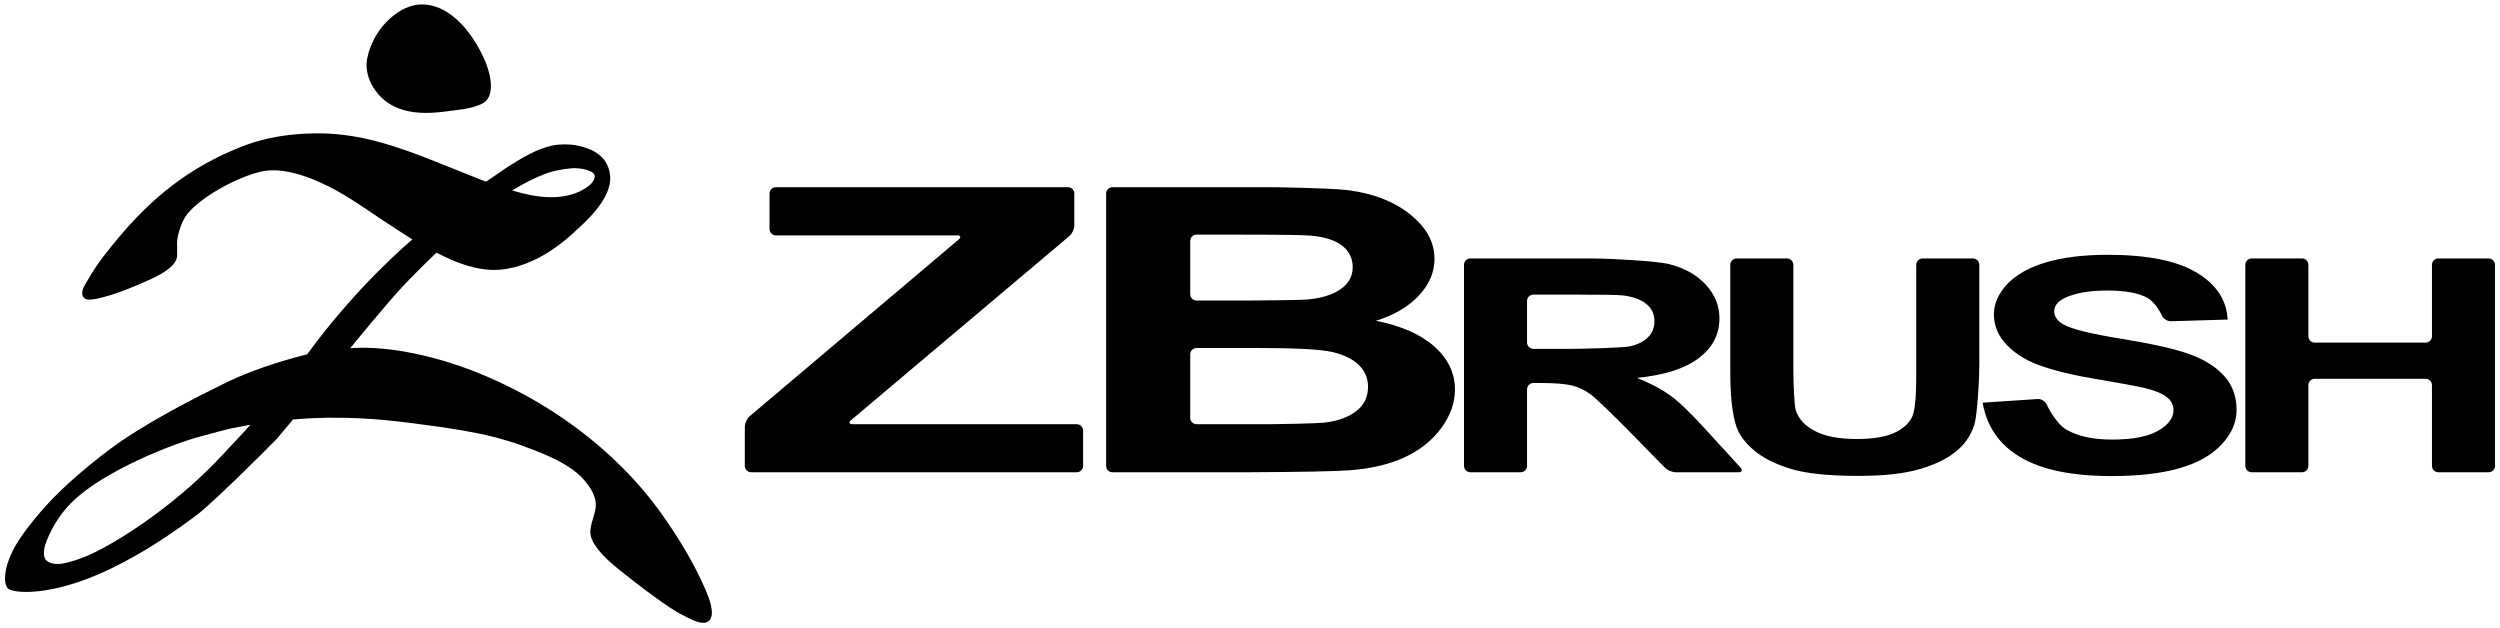
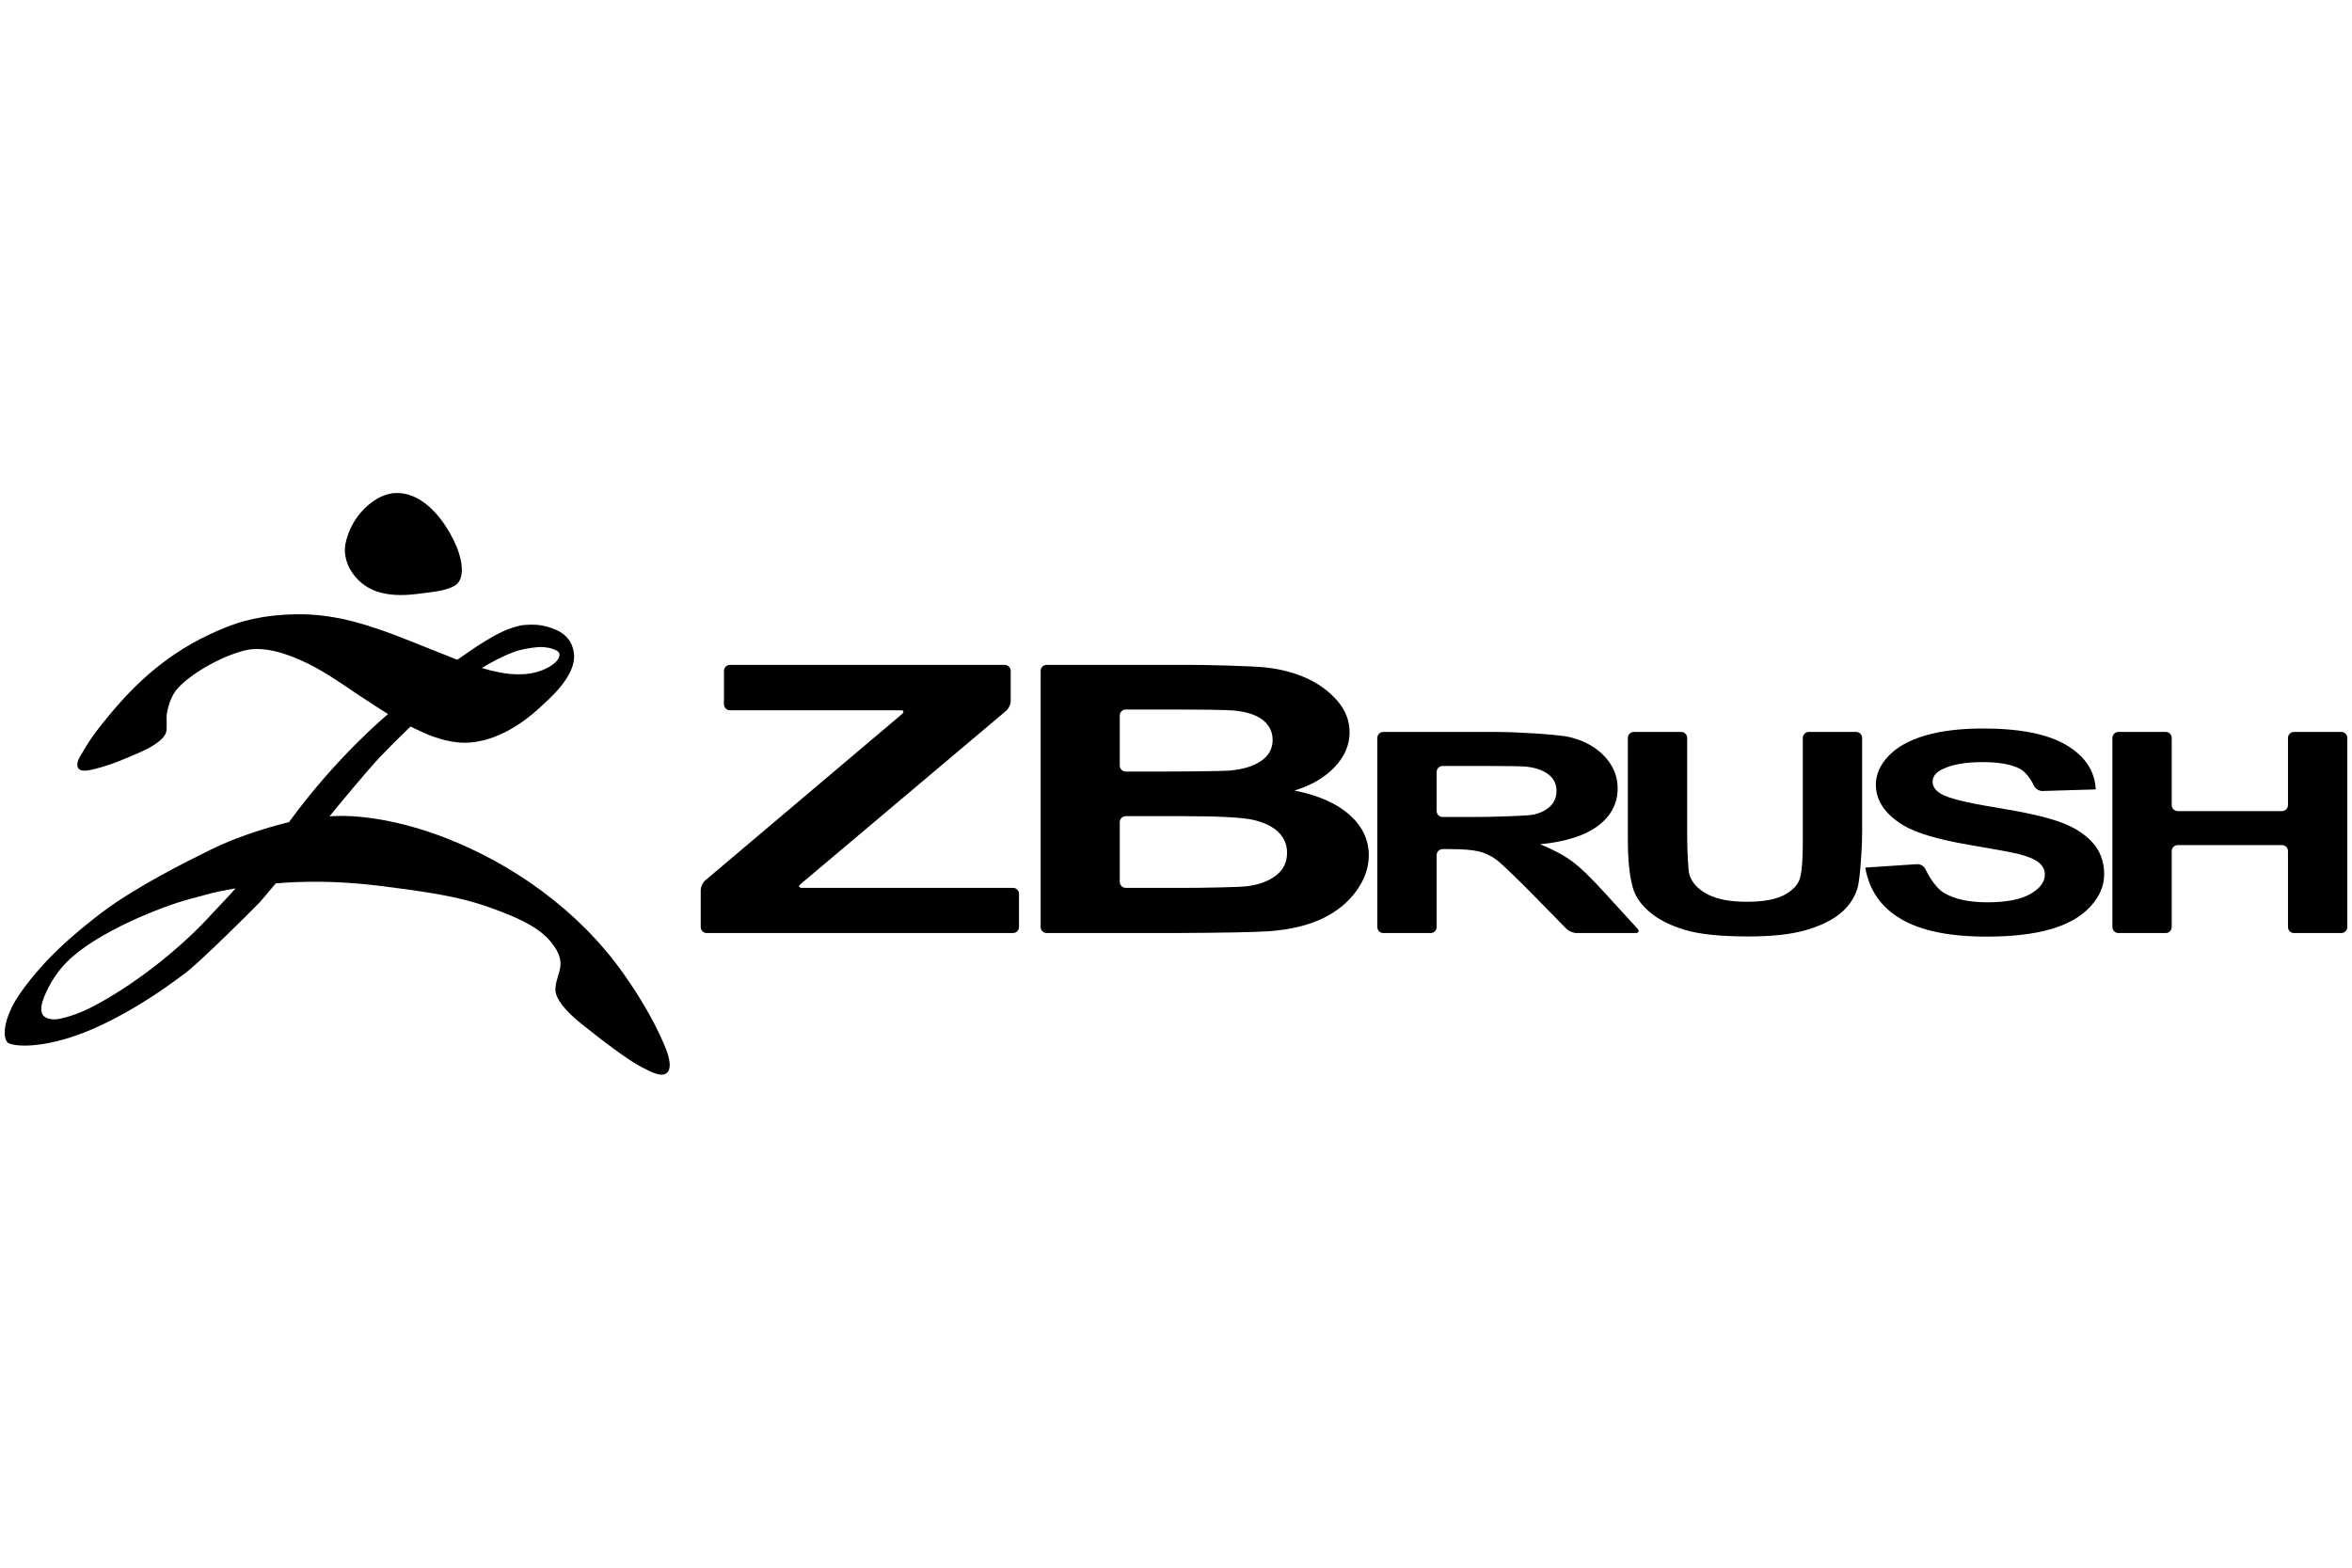
- <svg xmlns="http://www.w3.org/2000/svg" version="1.2" baseProfile="tiny" id="Layer_1" x="0px" y="0px" width="1375px" height="345px" viewBox="0 0 1375 345" overflow="scroll" xml:space="preserve">
+ <svg xmlns="http://www.w3.org/2000/svg" version="1.2" baseProfile="tiny" id="Layer_1" x="0px" y="0px" width="150px" height="100px" viewBox="0 0 1375 345" overflow="scroll" xml:space="preserve">
  <g>
    <path d="M413.141,259.742c-1.927,0-3.493-1.577-3.493-3.49v-21.565c0-1.926,1.199-4.527,2.67-5.764l114.953-97.19   c1.466-1.241,1.095-2.258-0.829-2.258H426.73c-1.924,0-3.497-1.573-3.497-3.497v-19.538c0-1.914,1.573-3.49,3.497-3.49h160.642   c1.92,0,3.497,1.576,3.497,3.49v17.611c0,1.927-1.203,4.509-2.677,5.749L468.09,231.067c-1.473,1.241-1.102,2.251,0.824,2.251   h123.302c1.913,0,3.494,1.577,3.494,3.496v19.438c0,1.913-1.581,3.49-3.494,3.49H413.141z" />
    <path d="M608.377,106.445c0-1.92,1.572-3.496,3.494-3.496h84.557c1.927,0,5.075,0.029,6.985,0.052c0,0,28.146,0.466,37.057,1.496   c8.904,1.037,16.873,3.194,23.893,6.472c7.036,3.282,12.901,7.653,17.578,13.101c4.689,5.459,7.037,11.577,7.037,18.351   c0,7.339-2.895,14.077-8.678,20.21c-5.775,6.129-13.613,10.726-23.507,13.795c13.953,2.776,24.69,7.516,32.185,14.219   c7.498,6.709,11.245,14.594,11.245,23.639c0,7.132-2.413,14.061-7.265,20.807c-4.838,6.731-11.451,12.122-19.839,16.146   c-8.388,4.025-18.728,6.503-31.007,7.431c-7.714,0.572-26.303,0.934-55.775,1.075h-74.467c-1.922,0-3.494-1.574-3.494-3.501   V106.445z M658.117,129.045c-1.918,0-3.494,1.571-3.494,3.489v29.271c0,1.923,1.576,3.497,3.494,3.497h23.318   c1.917,0,5.067-0.01,6.991-0.025c0,0,25.721-0.15,30.099-0.511c7.908-0.642,14.134-2.505,18.657-5.61   c4.539-3.101,6.805-7.187,6.805-12.25c0-4.85-1.953-8.782-5.854-11.818c-3.907-3.032-9.716-4.872-17.429-5.506   c-4.579-0.359-17.754-0.538-39.525-0.538H658.117z M658.117,191.399c-1.918,0-3.494,1.574-3.494,3.486v34.943   c0,1.912,1.576,3.489,3.494,3.489h35.819c1.926,0,5.059-0.017,6.985-0.036c0,0,23.743-0.282,28.223-0.932   c6.87-0.849,12.476-2.934,16.792-6.242c4.318-3.32,6.486-7.762,6.486-13.322c0-4.711-1.674-8.691-4.988-11.984   c-3.354-3.268-8.162-5.659-14.467-7.154c-6.297-1.504-19.969-2.248-41.006-2.248H658.117z" />
    <path d="M808.689,259.742c-1.918,0-3.486-1.574-3.486-3.501V145.642c0-1.925,1.568-3.498,3.486-3.498h66.008   c1.93,0,5.072,0.058,6.993,0.121c0,0,28.204,0.939,36.518,3.048c8.325,2.113,14.978,5.868,19.974,11.272   c5.002,5.401,7.508,11.58,7.508,18.529c0,8.816-3.789,16.109-11.375,21.851c-7.57,5.755-18.891,9.375-33.971,10.87   c7.496,3.004,13.686,6.289,18.569,9.868c4.89,3.589,11.46,9.945,19.745,19.103l18.614,20.36c1.295,1.408,0.79,2.576-1.146,2.576   H921.65c-1.925,0-4.6-1.129-5.945-2.503l-20.174-20.592c-1.354-1.379-3.566-3.607-4.935-4.965c0,0-12.512-12.436-15.793-14.825   c-3.278-2.376-6.759-4.001-10.435-4.884c-3.672-0.88-9.482-1.326-17.461-1.326h-3.532c-1.915,0-3.498,1.568-3.498,3.496v42.098   c0,1.927-1.563,3.501-3.487,3.501H808.689z M839.878,188.38c0,1.93,1.583,3.496,3.498,3.496h18.665   c1.933,0,5.072-0.028,6.988-0.063c0,0,23.545-0.414,27.678-1.377c4.139-0.967,7.384-2.627,9.729-4.974   c2.35-2.347,3.512-5.298,3.512-8.83c0-3.953-1.54-7.147-4.627-9.581c-3.089-2.431-7.441-3.972-13.059-4.61   c-2.813-0.267-11.251-0.4-25.32-0.4h-23.565c-1.915,0-3.498,1.571-3.498,3.498V188.38z" />
    <path d="M951.656,145.642c0-1.925,1.564-3.494,3.489-3.494h27.692c1.925,0,3.493,1.569,3.493,3.494v56.695   c0,1.93,0.045,5.072,0.093,6.99c0,0,0.339,13.172,1.208,16.168c1.473,4.803,5.002,8.664,10.59,11.578   c5.589,2.921,13.215,4.382,22.905,4.382c9.846,0,17.269-1.383,22.266-4.133c5.001-2.757,8.009-6.14,9.03-10.156   c1.01-4.006,1.512-10.667,1.512-19.972v-61.552c0-1.925,1.571-3.494,3.504-3.494h27.685c1.924,0,3.504,1.569,3.504,3.494v54.773   c0,1.922-0.07,5.064-0.144,6.991c0,0-0.796,20.591-2.675,26.429c-1.876,5.817-5.335,10.749-10.371,14.758   c-5.032,4.006-11.772,7.202-20.214,9.58c-8.435,2.382-19.443,3.566-33.042,3.566c-16.396,0-28.841-1.289-37.31-3.887   c-8.485-2.591-15.175-5.962-20.09-10.104c-4.931-4.142-8.179-8.488-9.729-13.037c-2.271-6.736-3.396-16.688-3.396-29.836V145.642z" />
    <path d="M1090.455,221.476l30.254-2.015c1.924-0.126,4.139,1.196,4.942,2.951c0,0,4.692,10.264,10.907,13.902   c6.209,3.64,14.588,5.451,25.129,5.451c11.175,0,19.584-1.611,25.252-4.845c5.653-3.244,8.494-7.024,8.494-11.347   c0-2.792-1.19-5.148-3.582-7.108c-2.373-1.947-6.528-3.645-12.459-5.092c-4.071-0.957-13.327-2.678-27.778-5.125   c-18.599-3.15-31.636-7.032-39.141-11.631c-10.542-6.486-15.82-14.359-15.82-23.674c0-5.982,2.491-11.592,7.442-16.797   c4.971-5.217,12.113-9.189,21.446-11.913c9.338-2.73,20.603-4.093,33.801-4.093c21.562,0,37.789,3.231,48.685,9.706   c10.906,6.469,16.626,15.106,17.17,25.909l-31.19,0.934c-1.919,0.062-4.136-1.323-4.926-3.075c0,0-3.24-7.202-8.12-9.847   c-4.883-2.652-12.204-3.974-21.966-3.974c-10.08,0-17.97,1.417-23.673,4.25c-3.67,1.821-5.51,4.252-5.51,7.307   c0,2.778,1.724,5.156,5.163,7.13c4.367,2.511,14.992,5.138,31.862,7.862c16.886,2.727,29.361,5.55,37.44,8.461   c8.08,2.912,14.411,6.898,18.989,11.951c4.567,5.055,6.851,11.295,6.851,18.734c0,6.738-2.74,13.046-8.202,18.925   c-5.473,5.889-13.2,10.256-23.198,13.119c-9.999,2.86-22.462,4.303-37.376,4.303c-21.723,0-38.396-3.448-50.032-10.323   C1099.663,244.648,1092.709,234.631,1090.455,221.476" />
    <path d="M1238.426,259.742c-1.93,0-3.498-1.577-3.498-3.49v-110.61c0-1.925,1.568-3.498,3.498-3.498h27.692   c1.93,0,3.496,1.573,3.496,3.498v39.291c0,1.924,1.568,3.502,3.495,3.502h60.972c1.918,0,3.495-1.578,3.495-3.502v-39.291   c0-1.925,1.572-3.498,3.496-3.498h27.687c1.932,0,3.501,1.573,3.501,3.498v110.61c0,1.913-1.569,3.49-3.501,3.49h-27.687   c-1.924,0-3.496-1.577-3.496-3.49v-44.434c0-1.924-1.577-3.495-3.495-3.495h-60.972c-1.927,0-3.495,1.571-3.495,3.495v44.434   c0,1.913-1.566,3.49-3.496,3.49H1238.426z" />
    <path fill-rule="evenodd" d="M230.631,2.479c17.974-1.022,30.89,18.38,36.307,31.407c3.087,7.408,5.669,19.487-1.774,23.15   c-5.816,2.868-12.776,3.314-21.009,4.392c-19.656,2.555-32.153-2.137-39.264-14.03c-2.04-3.407-4.174-9.413-2.907-15.377   c2.478-11.767,9.751-21.142,18.848-26.443C222.527,4.583,226.779,2.699,230.631,2.479" />
    <path d="M175.555,73.338c10.53,0.017,21.536,1.723,31.792,4.448c11.222,2.992,21.772,6.947,30.615,10.472   c16.941,6.76,29.359,11.694,29.359,11.694s8.555-5.91,11.816-8.108c7.896-4.861,15.245-9.758,24.978-11.878   c3.148-0.683,9.012-0.711,11.946-0.19c11.524,2.051,18.519,7.068,19.494,16.845c1.322,13.14-15.456,27.048-19.402,30.754   c-3.53,3.308-20.448,19.289-41.254,20.958c-10.125,0.819-19.697-2.515-26.584-5.408c-2.299-0.969-8.286-3.952-8.286-3.952   s-9.247,8.803-17.734,17.693c-8.528,8.927-29.653,34.774-29.653,34.825c23.315-1.676,50.092,5.764,67.072,12.32   c39.933,15.424,78.464,42.565,104.5,79.271c8.938,12.619,17.463,26.542,23.917,41.482c1.769,4.104,5.258,12.798,2.151,16.508   c-3.222,3.837-10.644-0.717-14.825-2.754c-7.604-3.69-23.806-16.072-35.515-25.462c-5.353-4.301-13.622-11.73-15.063-18.291   c-0.915-4.201,1.632-9.691,2.511-13.996c1.413-6.884-2.602-12.202-5.38-15.663c-6.52-8.131-17.7-13.209-28.217-17.331   c-20.877-8.207-35.512-10.828-70.904-15.308c-35.387-4.478-59.074-1.658-61.696-1.555c-2.727,3.239-6.233,7.408-8.962,10.647   c-7.529,7.804-35.542,35.465-43.643,41.604c-14.49,10.978-30.679,21.625-47.822,29.893c-32.998,15.907-54.045,13.394-56.44,10.758   c-2.388-2.632-2.48-10.125,2.545-20.42C11.942,292.814,24,279.352,29.56,273.64c5.55-5.725,15.867-15.192,29.888-25.828   c19.372-14.707,48.836-29.51,63.488-36.703c20.441-10.047,40.899-14.871,46.034-16.262c28.102-38.622,57.866-63.132,57.866-63.132   s-11.939-7.634-16.979-11c-10.969-7.324-21.777-15.167-34.432-20.687c-7.968-3.47-21.131-8.375-32.524-5.491   c-14.021,3.542-32.48,14.068-39.889,23.156c-2.466,3.019-4.555,8.54-5.38,13.239c-0.659,3.709,0.361,9.116-0.64,11.778   c-1.758,4.668-9.371,8.8-15.3,11.4c-8.057,3.526-16.333,7.167-25.513,9.493c-3.095,0.779-8.551,2.251-10.238-0.038   c-2.239-3.04,1.247-7.598,2.432-9.693c4.817-8.549,10.601-15.721,16.696-22.994c18.576-22.159,38.798-38.674,67.194-49.979   C139.39,78.063,153.073,73.306,175.555,73.338 M314.304,92.567c-4.838,0.455-10.148,1.359-14.517,3.064   c-6.452,2.508-12.192,5.549-18.108,9.122c13.05,3.964,28.06,6.216,39.853-0.924c2.869-1.742,5.455-4.091,5.579-6.881   C327.257,93.803,319.135,92.116,314.304,92.567 M137.722,233.584c0,0-6.536,1.196-10.047,1.91   c-3.505,0.72-11.601,3.035-17.027,4.446c-14.848,3.851-53.779,18.961-71.287,36.447c-5.713,5.704-10.198,12.508-13.525,20.613   c-0.913,2.224-2.765,7.381-0.904,10.48c1.585,2.636,6.29,3.217,10.324,2.333c8.286-1.815,15.755-5.227,22.403-8.889   c24.983-13.782,48.977-33.793,63.883-49.884c4.827-5.214,11.007-11.644,12.754-13.588   C136.046,235.494,137.722,233.584,137.722,233.584" />
  </g>
</svg>
